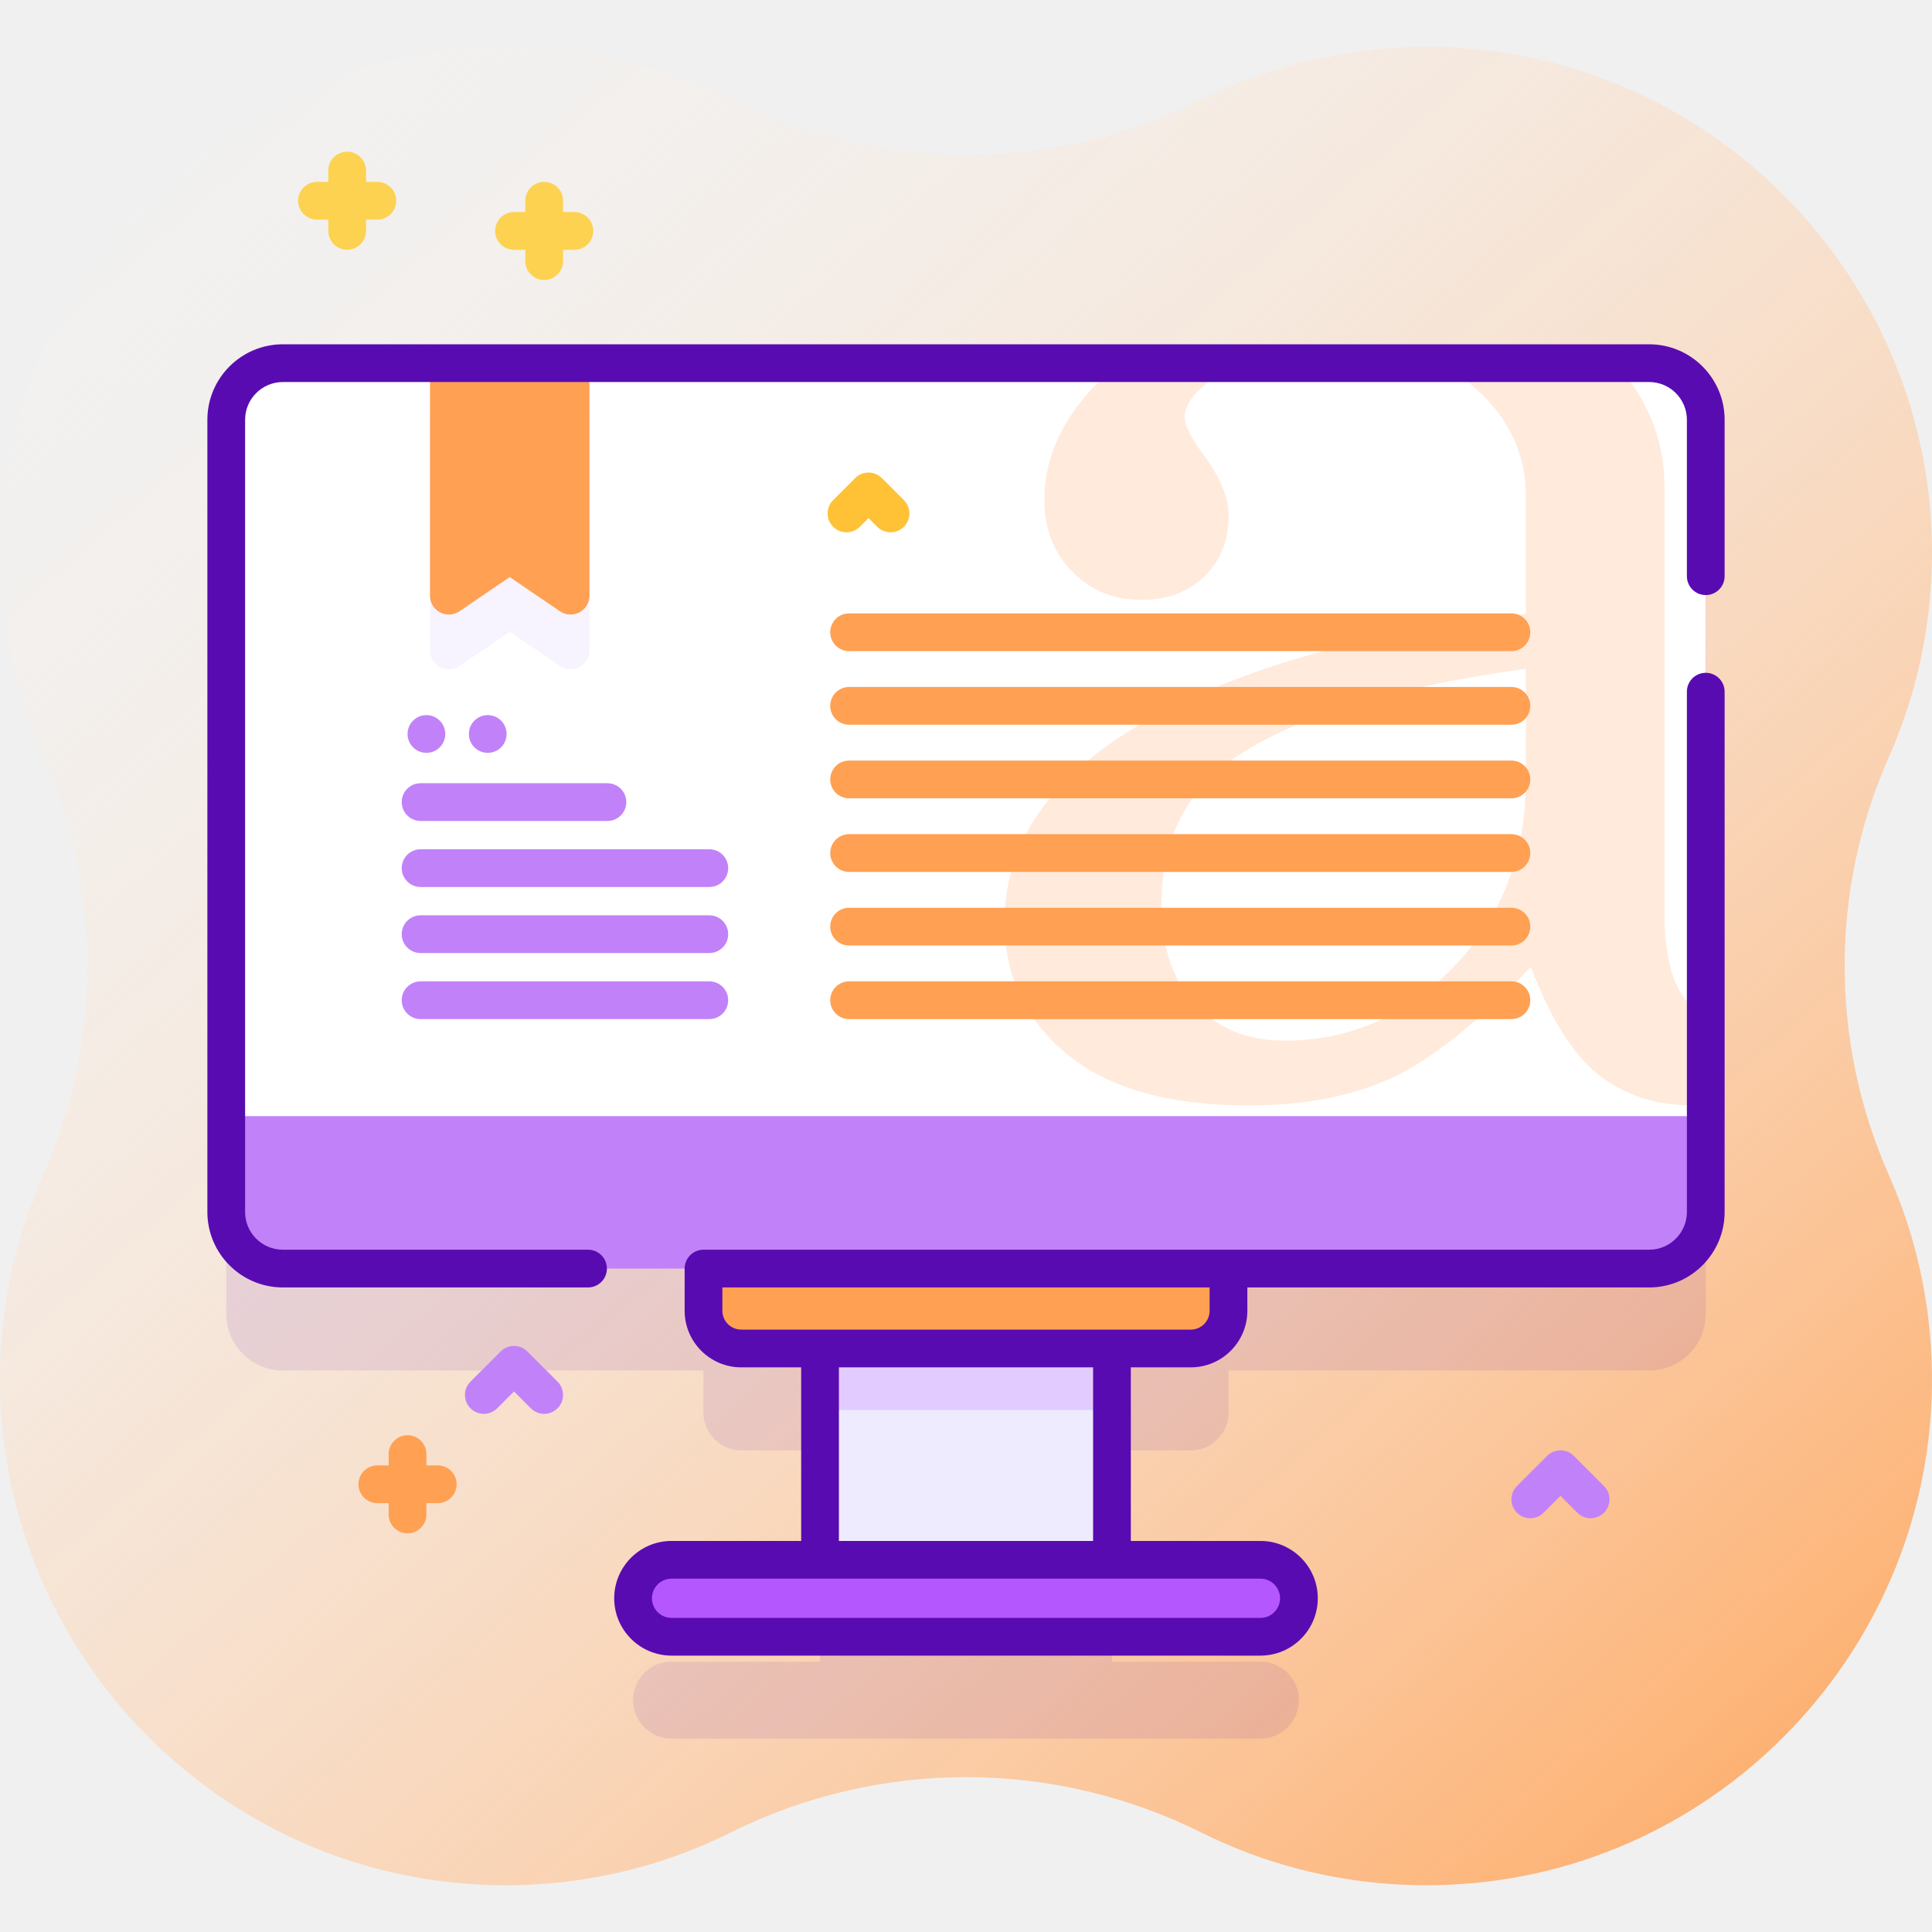
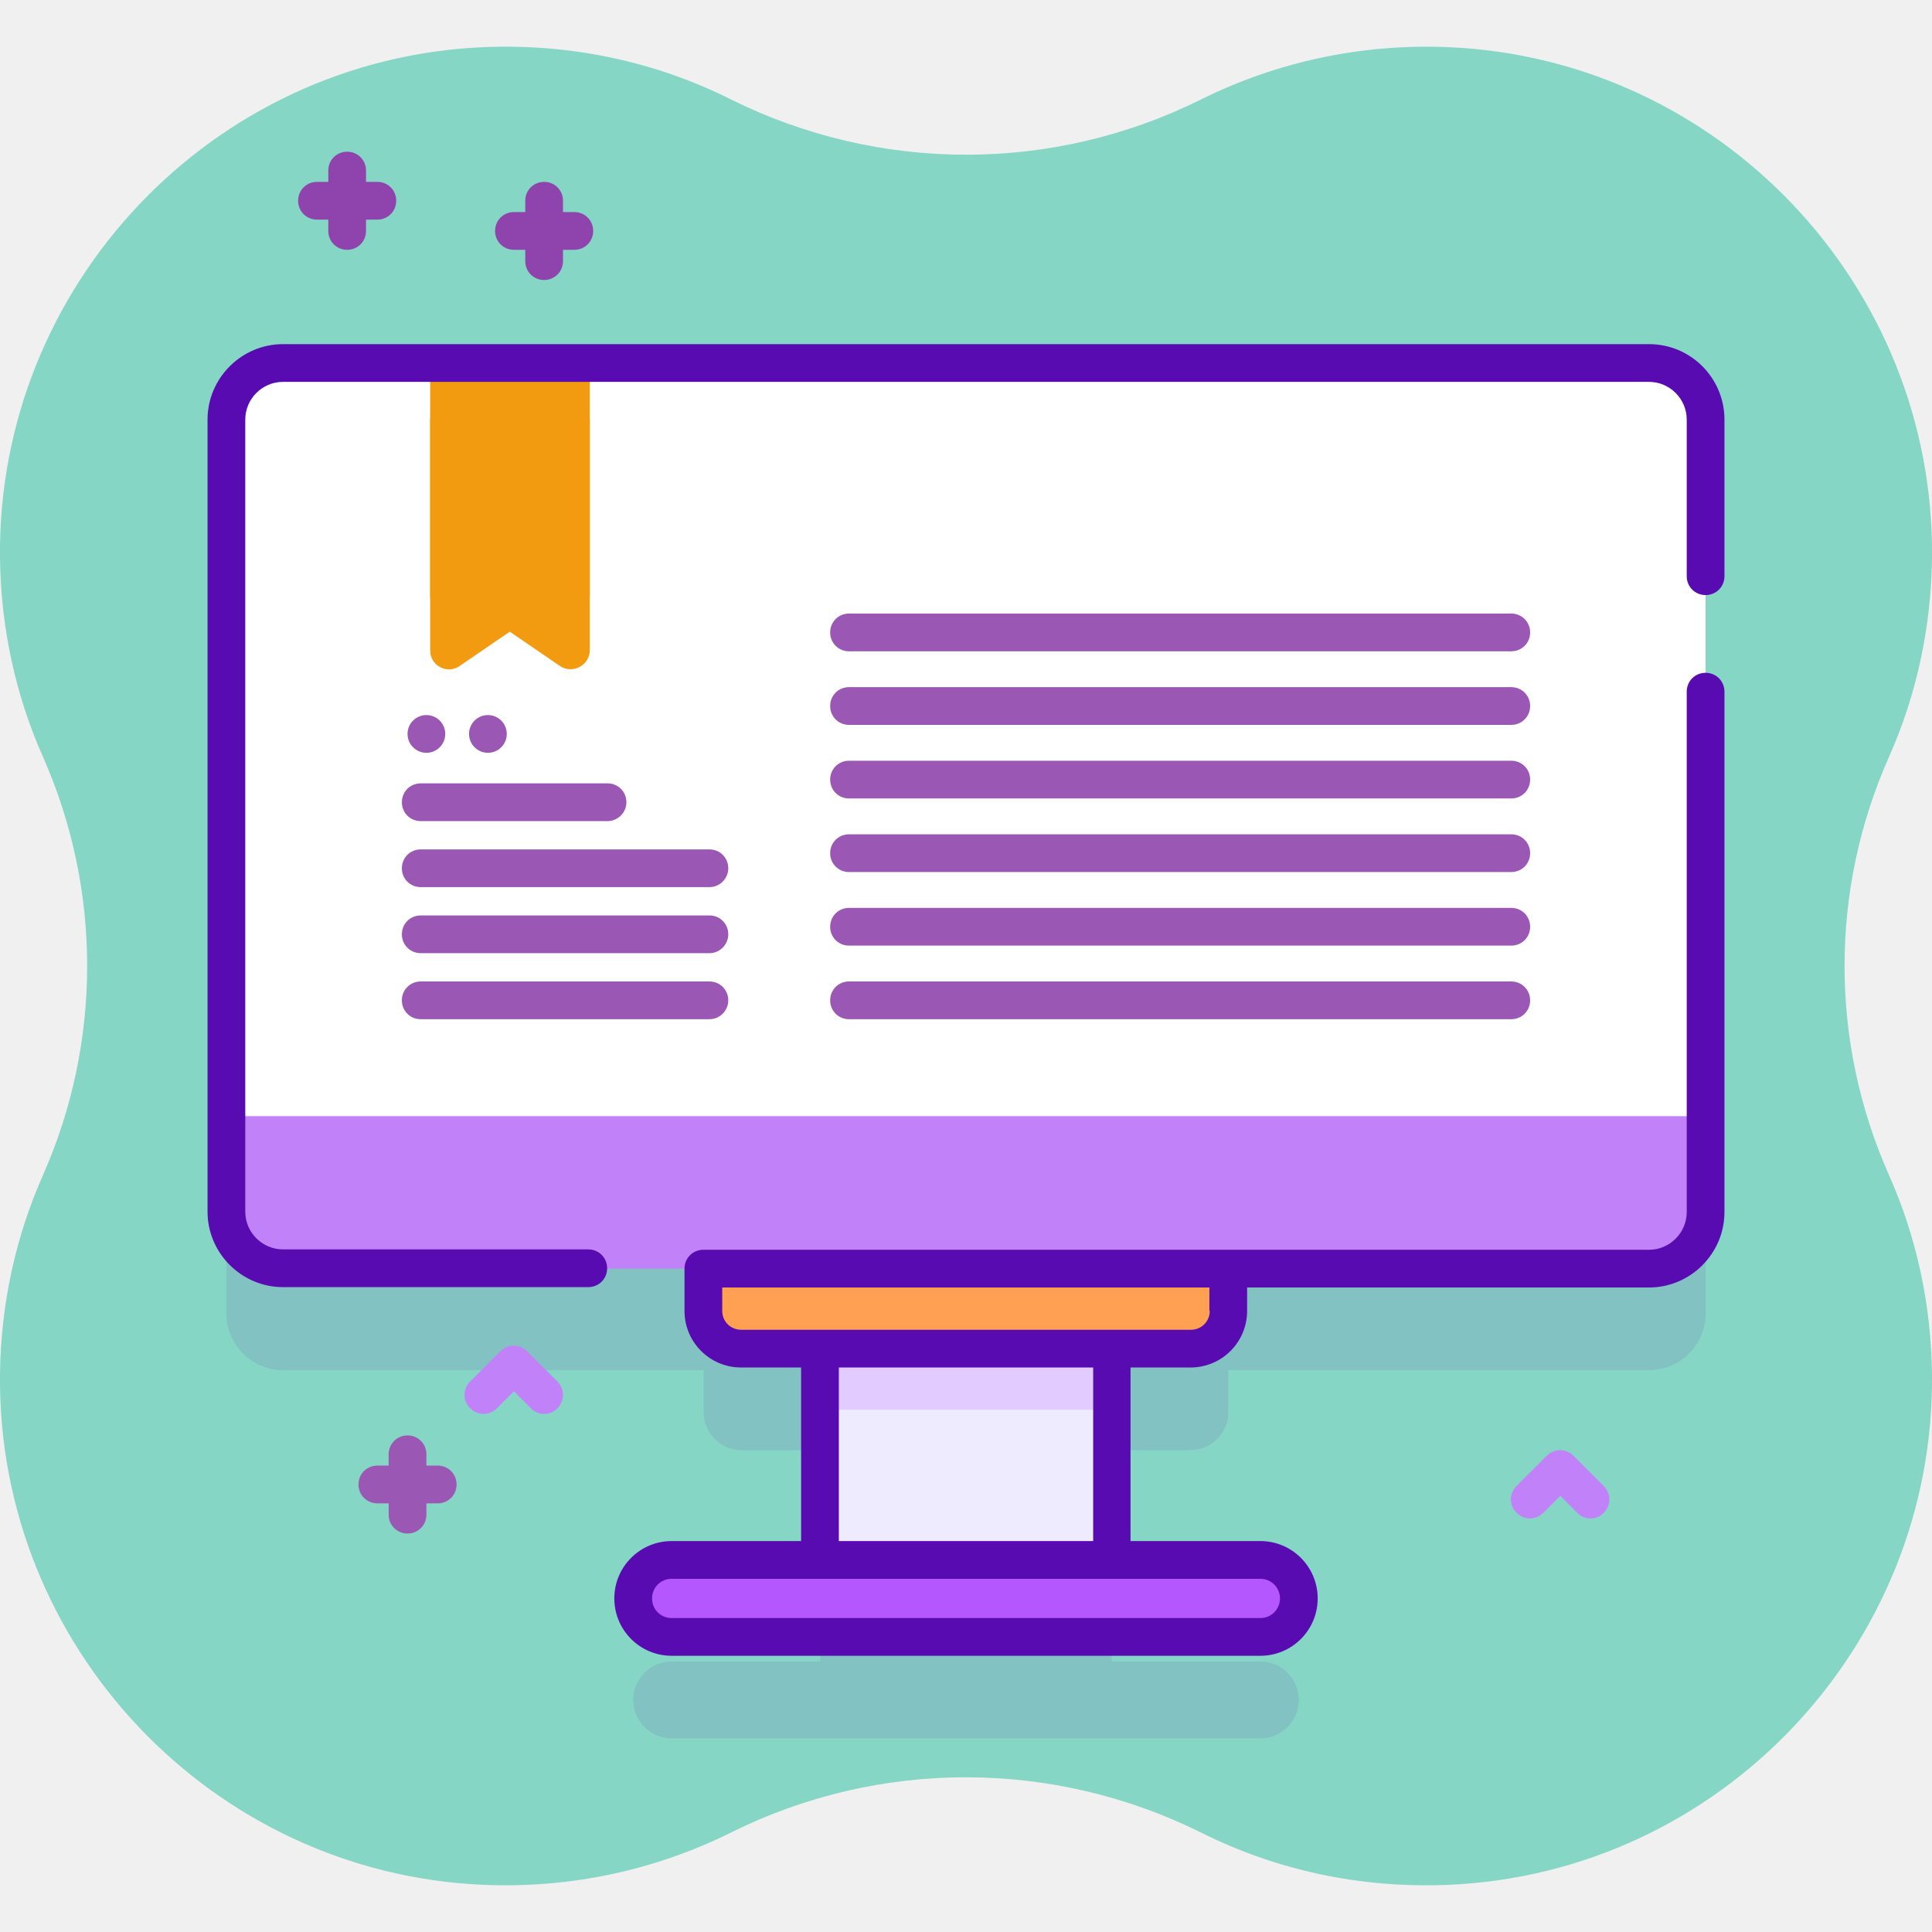
- <svg xmlns="http://www.w3.org/2000/svg" id="Capa_1" enable-background="new 0 0 512 512" height="512" viewBox="0 0 512 512" width="512">
-   <linearGradient id="SVGID_1_" gradientUnits="userSpaceOnUse" x1="503.472" x2="20.423" y1="540.362" y2="-14.694">
-     <stop offset="0" stop-color="#ffa052" />
-     <stop offset="1" stop-color="#fff" stop-opacity="0" />
-   </linearGradient>
+ <svg xmlns="http://www.w3.org/2000/svg" version="1.1" id="Capa_1" x="0px" y="0px" viewBox="0 0 512 512" style="enable-background:new 0 0 512 512;" xml:space="preserve">
+   <style type="text/css">
+ 	.st0{opacity:0.5;fill:#1BBB9A;}
+ 	.st1{opacity:0.1;fill:#590BB2;enable-background:new    ;}
+ 	.st2{fill:#9A58B4;}
+ 	.st3{fill:#8E44AC;}
+ 	.st4{fill:#C182F9;}
+ 	.st5{fill:#EFEBFF;}
+ 	.st6{fill:#E2CCFF;}
+ 	.st7{fill:#FFA052;}
+ 	.st8{fill:#FFFFFF;}
+ 	.st9{fill:#F29B11;}
+ 	.st10{fill:#B557FF;}
+ 	.st11{fill:#590BB2;}
+ </style>
+   <path class="st0" d="M500.6,200.6c7.2-16.2,11.2-34.1,11.4-52.9c0.7-72-56.2-132.1-128.1-135.2c-23.6-1-45.9,4.1-65.5,13.8  c-39.3,19.6-85.4,19.6-124.8,0c-19.6-9.8-41.9-14.8-65.5-13.8C56.2,15.6-0.7,75.7,0,147.7c0.2,18.8,4.2,36.7,11.4,52.9  c15.6,35.3,15.6,75.5,0,110.8C4.2,327.6,0.2,345.5,0,364.3c-0.7,72,56.2,132.1,128.1,135.2c23.6,1,45.9-4.1,65.5-13.8  c39.3-19.6,85.4-19.6,124.8,0c19.6,9.8,41.9,14.8,65.5,13.8c71.9-3.1,128.8-63.2,128.1-135.2c-0.2-18.8-4.2-36.7-11.4-52.9  C484.9,276.1,484.9,235.9,500.6,200.6L500.6,200.6z" />
+   <path class="st1" d="M437,123.2H75c-8.3,0-15,6.7-15,15v209.9c0,8.3,6.7,15,15,15h111.5v11.2c0,5.5,4.5,10,10,10h20.9v56H178  c-5.6,0-10.2,4.6-10.2,10.2s4.6,10.2,10.2,10.2H334c5.6,0,10.2-4.6,10.2-10.2s-4.6-10.2-10.2-10.2h-39.4v-56h20.9  c5.5,0,10-4.5,10-10v-11.2H437c8.3,0,15-6.7,15-15V138.2C452,130,445.3,123.2,437,123.2z" />
+   <path class="st2" d="M116,388.4h-3v-3c0-2.8-2.2-5-5-5s-5,2.2-5,5v3h-3c-2.8,0-5,2.2-5,5s2.2,5,5,5h3v3c0,2.8,2.2,5,5,5s5-2.2,5-5  v-3h3c2.8,0,5-2.2,5-5S118.8,388.4,116,388.4z" />
+   <path class="st3" d="M100,48.2h-3v-3c0-2.8-2.2-5-5-5s-5,2.2-5,5v3h-3c-2.8,0-5,2.2-5,5s2.2,5,5,5h3v3c0,2.8,2.2,5,5,5s5-2.2,5-5v-3  h3c2.8,0,5-2.2,5-5S102.8,48.2,100,48.2z" />
+   <path class="st3" d="M152.2,56.2h-3v-3c0-2.8-2.2-5-5-5s-5,2.2-5,5v3h-3c-2.8,0-5,2.2-5,5s2.2,5,5,5h3v3c0,2.8,2.2,5,5,5s5-2.2,5-5  v-3h3c2.8,0,5-2.2,5-5S155,56.2,152.2,56.2z" />
+   <path class="st4" d="M144.2,374.7c-1.3,0-2.6-0.5-3.5-1.5l-4.5-4.5l-4.5,4.5c-2,2-5.1,2-7.1,0c-2-2-2-5.1,0-7.1l8-8c2-2,5.1-2,7.1,0  l8,8c2,2,2,5.1,0,7.1C146.8,374.2,145.5,374.7,144.2,374.7L144.2,374.7z" />
+   <path class="st4" d="M421.5,402.4c-1.3,0-2.6-0.5-3.5-1.5l-4.5-4.5l-4.5,4.5c-2,2-5.1,2-7.1,0c-2-2-2-5.1,0-7.1l8-8c2-2,5.1-2,7.1,0  l8,8c2,2,2,5.1,0,7.1C424.1,401.9,422.8,402.4,421.5,402.4z" />
+   <path class="st5" d="M217.3,327.6h77.4v99.1h-77.4L217.3,327.6z" />
+   <path class="st6" d="M217.3,327.6h77.4v46h-77.4L217.3,327.6z" />
+   <path class="st7" d="M315.6,357.4H196.4c-5.5,0-10-4.5-10-10v-22.6h139.1v22.6C325.6,352.9,321.1,357.4,315.6,357.4z" />
+   <path class="st4" d="M437,336.2H75c-8.3,0-15-6.7-15-15V111.2c0-8.3,6.7-15,15-15H437c8.3,0,15,6.7,15,15v209.9  C452,329.5,445.3,336.2,437,336.2z" />
+   <path class="st8" d="M452,295.8H60V111.2c0-8.3,6.7-15,15-15H437c8.3,0,15,6.7,15,15V295.8z" />
  <g>
-     <path d="m500.574 200.6c7.18-16.204 11.241-34.098 11.419-52.921.684-71.971-56.211-132.099-128.121-135.166-23.591-1.006-45.905 4.091-65.495 13.843-39.321 19.575-85.436 19.575-124.757 0-19.589-9.752-41.903-14.849-65.494-13.843-71.908 3.068-128.803 63.194-128.12 135.166.179 18.823 4.239 36.717 11.419 52.921 15.628 35.269 15.628 75.53 0 110.8-7.18 16.204-11.241 34.099-11.419 52.922-.683 71.972 56.212 132.098 128.122 135.165 23.591 1.006 45.905-4.091 65.494-13.843 39.321-19.575 85.435-19.575 124.755 0 19.589 9.752 41.904 14.849 65.495 13.843 71.909-3.067 128.804-63.194 128.121-135.165-.179-18.823-4.239-36.717-11.419-52.921-15.628-35.271-15.628-75.532 0-110.801z" fill="url(#SVGID_1_)" />
+     <path class="st9" d="M148.4,176.5l-13.3-9.1l-13.3,9.1c-3.3,2.3-7.8-0.1-7.8-4.1v-61.6h42.3v61.6   C156.2,176.4,151.7,178.7,148.4,176.5L148.4,176.5z" />
+     <path class="st9" d="M148.4,162l-13.3-9.1l-13.3,9.1c-3.3,2.3-7.8-0.1-7.8-4.1V96.2h42.3v61.6C156.2,161.9,151.7,164.3,148.4,162   L148.4,162z" />
+   </g>
+   <g>
    <g>
-       <path d="m437.044 123.242h-362.088c-8.284 0-15 6.716-15 15v209.944c0 8.284 6.716 15 15 15h111.481v11.179c0 5.523 4.477 10 10 10h20.883v56h-39.353c-5.631 0-10.196 4.565-10.196 10.196s4.565 10.197 10.196 10.197h156.065c5.631 0 10.196-4.565 10.196-10.197s-4.565-10.196-10.196-10.196h-39.352v-56h20.883c5.523 0 10-4.477 10-10v-11.179h111.481c8.284 0 15-6.716 15-15v-209.944c0-8.284-6.716-15-15-15z" fill="#590bb2" opacity=".1" />
-       <path d="m116.005 388.352h-3v-3c0-2.761-2.238-5-5-5s-5 2.239-5 5v3h-3c-2.762 0-5 2.239-5 5s2.238 5 5 5h3v3c0 2.761 2.238 5 5 5s5-2.239 5-5v-3h3c2.762 0 5-2.239 5-5s-2.238-5-5-5z" fill="#ffa052" />
-       <path d="m100.005 48.2h-3v-3c0-2.761-2.238-5-5-5s-5 2.239-5 5v3h-3c-2.762 0-5 2.239-5 5s2.238 5 5 5h3v3c0 2.761 2.238 5 5 5s5-2.239 5-5v-3h3c2.762 0 5-2.239 5-5s-2.238-5-5-5z" fill="#fdd250" />
-       <path d="m152.218 56.2h-3v-3c0-2.761-2.238-5-5-5s-5 2.239-5 5v3h-3c-2.762 0-5 2.239-5 5s2.238 5 5 5h3v3c0 2.761 2.238 5 5 5s5-2.239 5-5v-3h3c2.762 0 5-2.239 5-5s-2.239-5-5-5z" fill="#fdd250" />
-       <path d="m144.218 374.684c-1.279 0-2.56-.488-3.535-1.464l-4.465-4.464-4.465 4.464c-1.951 1.952-5.119 1.952-7.07 0-1.953-1.953-1.953-5.119 0-7.071l8-8c1.951-1.952 5.119-1.952 7.07 0l8 8c1.953 1.953 1.953 5.119 0 7.071-.976.975-2.256 1.464-3.535 1.464z" fill="#c182f9" />
-       <path d="m421.54 402.352c-1.279 0-2.56-.488-3.535-1.464l-4.465-4.464-4.465 4.464c-1.951 1.952-5.119 1.952-7.07 0-1.953-1.953-1.953-5.119 0-7.071l8-8c1.951-1.952 5.119-1.952 7.07 0l8 8c1.953 1.953 1.953 5.119 0 7.071-.975.975-2.256 1.464-3.535 1.464z" fill="#c182f9" />
      <g>
-         <path d="m217.32 327.635h77.36v99.06h-77.36z" fill="#efebff" />
-         <path d="m217.32 327.635h77.36v46.05h-77.36z" fill="#e2ccff" />
-         <path d="m315.563 357.365h-119.126c-5.523 0-10-4.477-10-10v-22.648h139.125v22.648c.001 5.523-4.477 10-9.999 10z" fill="#ffa052" />
        <g>
-           <path d="m437.044 336.186h-362.088c-8.284 0-15-6.716-15-15v-209.944c0-8.284 6.716-15 15-15h362.088c8.284 0 15 6.716 15 15v209.944c0 8.284-6.716 15-15 15z" fill="#c182f9" />
+           <path class="st2" d="M400.5,172.6H225c-2.8,0-5-2.2-5-5s2.2-5,5-5h175.5c2.8,0,5,2.2,5,5S403.3,172.6,400.5,172.6z" />
+         </g>
+         <g>
+           <path class="st2" d="M400.5,192.1H225c-2.8,0-5-2.2-5-5s2.2-5,5-5h175.5c2.8,0,5,2.2,5,5S403.3,192.1,400.5,192.1z" />
+         </g>
+         <g>
+           <path class="st2" d="M400.5,211.6H225c-2.8,0-5-2.2-5-5s2.2-5,5-5h175.5c2.8,0,5,2.2,5,5S403.3,211.6,400.5,211.6z" />
+         </g>
+         <g>
+           <path class="st2" d="M400.5,231.1H225c-2.8,0-5-2.2-5-5s2.2-5,5-5h175.5c2.8,0,5,2.2,5,5S403.3,231.1,400.5,231.1z" />
+         </g>
+         <g>
+           <path class="st2" d="M400.5,250.6H225c-2.8,0-5-2.2-5-5s2.2-5,5-5h175.5c2.8,0,5,2.2,5,5S403.3,250.6,400.5,250.6z" />
+         </g>
+         <g>
+           <path class="st2" d="M400.5,260.1c2.8,0,5,2.2,5,5s-2.2,5-5,5H225c-2.8,0-5-2.2-5-5s2.2-5,5-5H400.5z" />
+         </g>
+       </g>
+       <g>
+         <g>
          <g>
-             <path d="m452.042 295.79h-392.086v-184.548c0-8.284 6.716-15 15-15h362.086c8.284 0 15 6.716 15 15z" fill="#fff" />
-             <g>
-               <path d="m148.392 176.482-13.312-9.069-13.312 9.069c-3.319 2.261-7.815-.116-7.815-4.132v-61.617h42.255v61.617c-.001 4.016-4.497 6.393-7.816 4.132z" fill="#f7f3ff" />
-               <path d="m148.392 161.991-13.312-9.069-13.312 9.069c-3.319 2.261-7.815-.116-7.815-4.132v-61.617h42.255v61.617c-.001 4.016-4.497 6.394-7.816 4.132z" fill="#ffa052" />
-             </g>
-             <g>
-               <path d="m313.951 110.568c0-3.811 3.301-7.702 9.903-11.661 1.713-.987 3.494-1.872 5.331-2.665h-32.623c-13.192 11.026-19.794 23.061-19.794 36.105 0 7.782 2.45 14.156 7.373 19.148 4.912 4.98 11.037 7.475 18.365 7.475 6.897 0 12.466-2.087 16.72-6.273 4.254-4.174 6.386-9.562 6.386-16.164 0-4.549-2.133-9.755-6.386-15.62-3.516-4.696-5.275-8.144-5.275-10.345zm132.002 153.349c-3.233-4.696-4.844-12.024-4.844-22.006v-112.638c0-12.557-4.367-23.56-13.101-33.031h-46.87c3.539 1.758 6.806 3.97 9.812 6.624 8.95 7.929 13.419 17.457 13.419 28.608v31.239c-41.8 4.696-75.274 14.122-100.433 28.267-25.148 14.156-37.728 31.943-37.728 53.359 0 14.224 5.501 25.885 16.504 34.971 10.992 9.097 27.054 13.646 48.175 13.646 14.814 0 27.507-2.461 38.068-7.373s22.8-14.701 36.741-29.368c5.127 13.635 11.105 23.174 17.922 28.596 6.829 5.433 15.223 8.144 25.193 8.144 1.089 0 2.167-.034 3.233-.125v-23.174c-2.314-1.201-4.344-3.118-6.091-5.739zm-41.585-57.203c0 19.805-6.341 36.264-19.023 49.388-12.693 13.135-27.689 19.692-44.999 19.692-9.676 0-17.525-3.187-23.537-9.574-6.012-6.375-9.018-15.211-9.018-26.509 0-16.13 5.785-28.596 17.378-37.399 15.54-11.581 41.947-19.941 79.198-25.08v29.482z" fill="#ffeadc" />
-             </g>
+             <path class="st2" d="M161,217.6h-49.5c-2.8,0-5-2.2-5-5s2.2-5,5-5H161c2.8,0,5,2.2,5,5S163.7,217.6,161,217.6z" />
+           </g>
+           <g>
+             <path class="st2" d="M188,235.1h-76.5c-2.8,0-5-2.2-5-5s2.2-5,5-5H188c2.8,0,5,2.2,5,5S190.7,235.1,188,235.1z" />
          </g>
        </g>
        <g>
          <g>
-             <g>
-               <g>
-                 <path d="m400.54 172.557h-175.52c-2.762 0-5-2.239-5-5s2.238-5 5-5h175.52c2.762 0 5 2.239 5 5s-2.238 5-5 5z" fill="#ffa052" />
-               </g>
-               <g>
-                 <path d="m400.54 192.06h-175.52c-2.762 0-5-2.239-5-5s2.238-5 5-5h175.52c2.762 0 5 2.239 5 5s-2.238 5-5 5z" fill="#ffa052" />
-               </g>
-               <g>
-                 <path d="m400.54 211.563h-175.52c-2.762 0-5-2.239-5-5s2.238-5 5-5h175.52c2.762 0 5 2.239 5 5s-2.238 5-5 5z" fill="#ffa052" />
-               </g>
-               <g>
-                 <path d="m400.54 231.065h-175.52c-2.762 0-5-2.239-5-5s2.238-5 5-5h175.52c2.762 0 5 2.239 5 5s-2.238 5-5 5z" fill="#ffa052" />
-               </g>
-               <g>
-                 <path d="m400.54 250.568h-175.52c-2.762 0-5-2.239-5-5s2.238-5 5-5h175.52c2.762 0 5 2.239 5 5s-2.238 5-5 5z" fill="#ffa052" />
-               </g>
-               <g>
-                 <path d="m400.54 260.071c2.762 0 5 2.239 5 5s-2.238 5-5 5h-175.52c-2.762 0-5-2.239-5-5s2.238-5 5-5z" fill="#ffa052" />
-               </g>
-             </g>
-             <g>
-               <g>
-                 <g>
-                   <path d="m160.978 217.563h-49.52c-2.762 0-5-2.239-5-5s2.238-5 5-5h49.52c2.762 0 5 2.239 5 5s-2.239 5-5 5z" fill="#c182f9" />
-                 </g>
-                 <g>
-                   <path d="m187.978 235.065h-76.52c-2.762 0-5-2.239-5-5s2.238-5 5-5h76.52c2.762 0 5 2.239 5 5s-2.239 5-5 5z" fill="#c182f9" />
-                 </g>
-               </g>
-               <g>
-                 <g>
-                   <path d="m187.978 252.568h-76.52c-2.762 0-5-2.239-5-5s2.238-5 5-5h76.52c2.762 0 5 2.239 5 5s-2.239 5-5 5z" fill="#c182f9" />
-                 </g>
-                 <g>
-                   <path d="m187.978 270.071h-76.52c-2.762 0-5-2.239-5-5s2.238-5 5-5h76.52c2.762 0 5 2.239 5 5s-2.239 5-5 5z" fill="#c182f9" />
-                 </g>
-               </g>
-               <g fill="#c182f9">
-                 <circle cx="113.005" cy="194.512" r="5" />
-                 <circle cx="129.255" cy="194.512" r="5" />
-               </g>
-             </g>
+             <path class="st2" d="M188,252.6h-76.5c-2.8,0-5-2.2-5-5s2.2-5,5-5H188c2.8,0,5,2.2,5,5S190.7,252.6,188,252.6z" />
          </g>
          <g>
-             <path d="m235.999 141.063c-1.279 0-2.559-.488-3.535-1.464l-2.299-2.298-2.297 2.297c-1.953 1.953-5.118 1.953-7.071 0s-1.953-5.118-.001-7.071l5.833-5.833c.938-.938 2.21-1.465 3.536-1.465s2.598.527 3.535 1.464l5.834 5.833c1.953 1.953 1.953 5.118.001 7.071-.976.978-2.257 1.466-3.536 1.466z" fill="#ffc136" />
+             <path class="st2" d="M188,270.1h-76.5c-2.8,0-5-2.2-5-5s2.2-5,5-5H188c2.8,0,5,2.2,5,5S190.7,270.1,188,270.1z" />
          </g>
        </g>
-         <path d="m334.033 433.758h-156.066c-5.631 0-10.196-4.565-10.196-10.196 0-5.631 4.565-10.196 10.196-10.196h156.065c5.631 0 10.196 4.565 10.196 10.196.001 5.631-4.564 10.196-10.195 10.196z" fill="#b557ff" />
-         <g fill="#590bb2">
-           <path d="m437.044 91.242h-362.088c-11.028 0-20 8.972-20 20v209.944c0 11.028 8.972 20 20 20h80.881c2.762 0 5-2.239 5-5s-2.238-5-5-5h-80.881c-5.514 0-10-4.486-10-10v-209.944c0-5.514 4.486-10 10-10h362.088c5.514 0 10 4.486 10 10v41.458c0 2.761 2.238 5 5 5s5-2.239 5-5v-41.458c0-11.028-8.972-20-20-20z" />
-           <path d="m452.044 178.3c-2.762 0-5 2.239-5 5v137.886c0 5.514-4.486 10-10 10h-250.607c-2.762 0-5 2.239-5 5v11.179c0 8.271 6.729 15 15 15h15.883v46h-34.353c-8.38 0-15.197 6.817-15.197 15.196s6.817 15.196 15.197 15.196h156.064c8.38 0 15.197-6.817 15.197-15.196s-6.817-15.196-15.197-15.196h-34.351v-46h15.883c8.271 0 15-6.729 15-15v-6.179h106.481c11.028 0 20-8.972 20-20v-137.886c0-2.761-2.238-5-5-5zm-112.815 245.261c0 2.865-2.331 5.196-5.197 5.196h-156.064c-2.866 0-5.197-2.331-5.197-5.196s2.331-5.196 5.197-5.196h156.064c2.866 0 5.197 2.331 5.197 5.196zm-49.549-15.196h-67.36v-46h67.359v46zm30.882-61c0 2.757-2.243 5-5 5h-119.125c-2.757 0-5-2.243-5-5v-6.179h129.125z" />
+         <g>
+           <circle class="st2" cx="113" cy="194.5" r="5" />
+           <circle class="st2" cx="129.3" cy="194.5" r="5" />
        </g>
      </g>
    </g>
  </g>
+   <path class="st10" d="M334,433.8H178c-5.6,0-10.2-4.6-10.2-10.2s4.6-10.2,10.2-10.2H334c5.6,0,10.2,4.6,10.2,10.2  C344.2,429.2,339.7,433.8,334,433.8z" />
+   <g>
+     <path class="st11" d="M437,91.2H75c-11,0-20,9-20,20v209.9c0,11,9,20,20,20h80.9c2.8,0,5-2.2,5-5s-2.2-5-5-5H75   c-5.5,0-10-4.5-10-10V111.2c0-5.5,4.5-10,10-10H437c5.5,0,10,4.5,10,10v41.5c0,2.8,2.2,5,5,5s5-2.2,5-5v-41.5   C457,100.2,448.1,91.2,437,91.2L437,91.2z" />
+     <path class="st11" d="M452,178.3c-2.8,0-5,2.2-5,5v137.9c0,5.5-4.5,10-10,10H186.4c-2.8,0-5,2.2-5,5v11.2c0,8.3,6.7,15,15,15h15.9   v46H178c-8.4,0-15.2,6.8-15.2,15.2s6.8,15.2,15.2,15.2H334c8.4,0,15.2-6.8,15.2-15.2s-6.8-15.2-15.2-15.2h-34.4v-46h15.9   c8.3,0,15-6.7,15-15v-6.2H437c11,0,20-9,20-20V183.3C457,180.5,454.8,178.3,452,178.3z M339.2,423.6c0,2.9-2.3,5.2-5.2,5.2H178   c-2.9,0-5.2-2.3-5.2-5.2s2.3-5.2,5.2-5.2H334C336.9,418.4,339.2,420.7,339.2,423.6z M289.7,408.4h-67.4v-46h67.4L289.7,408.4   L289.7,408.4z M320.6,347.4c0,2.8-2.2,5-5,5H196.4c-2.8,0-5-2.2-5-5v-6.2h129.1V347.4z" />
+   </g>
</svg>
